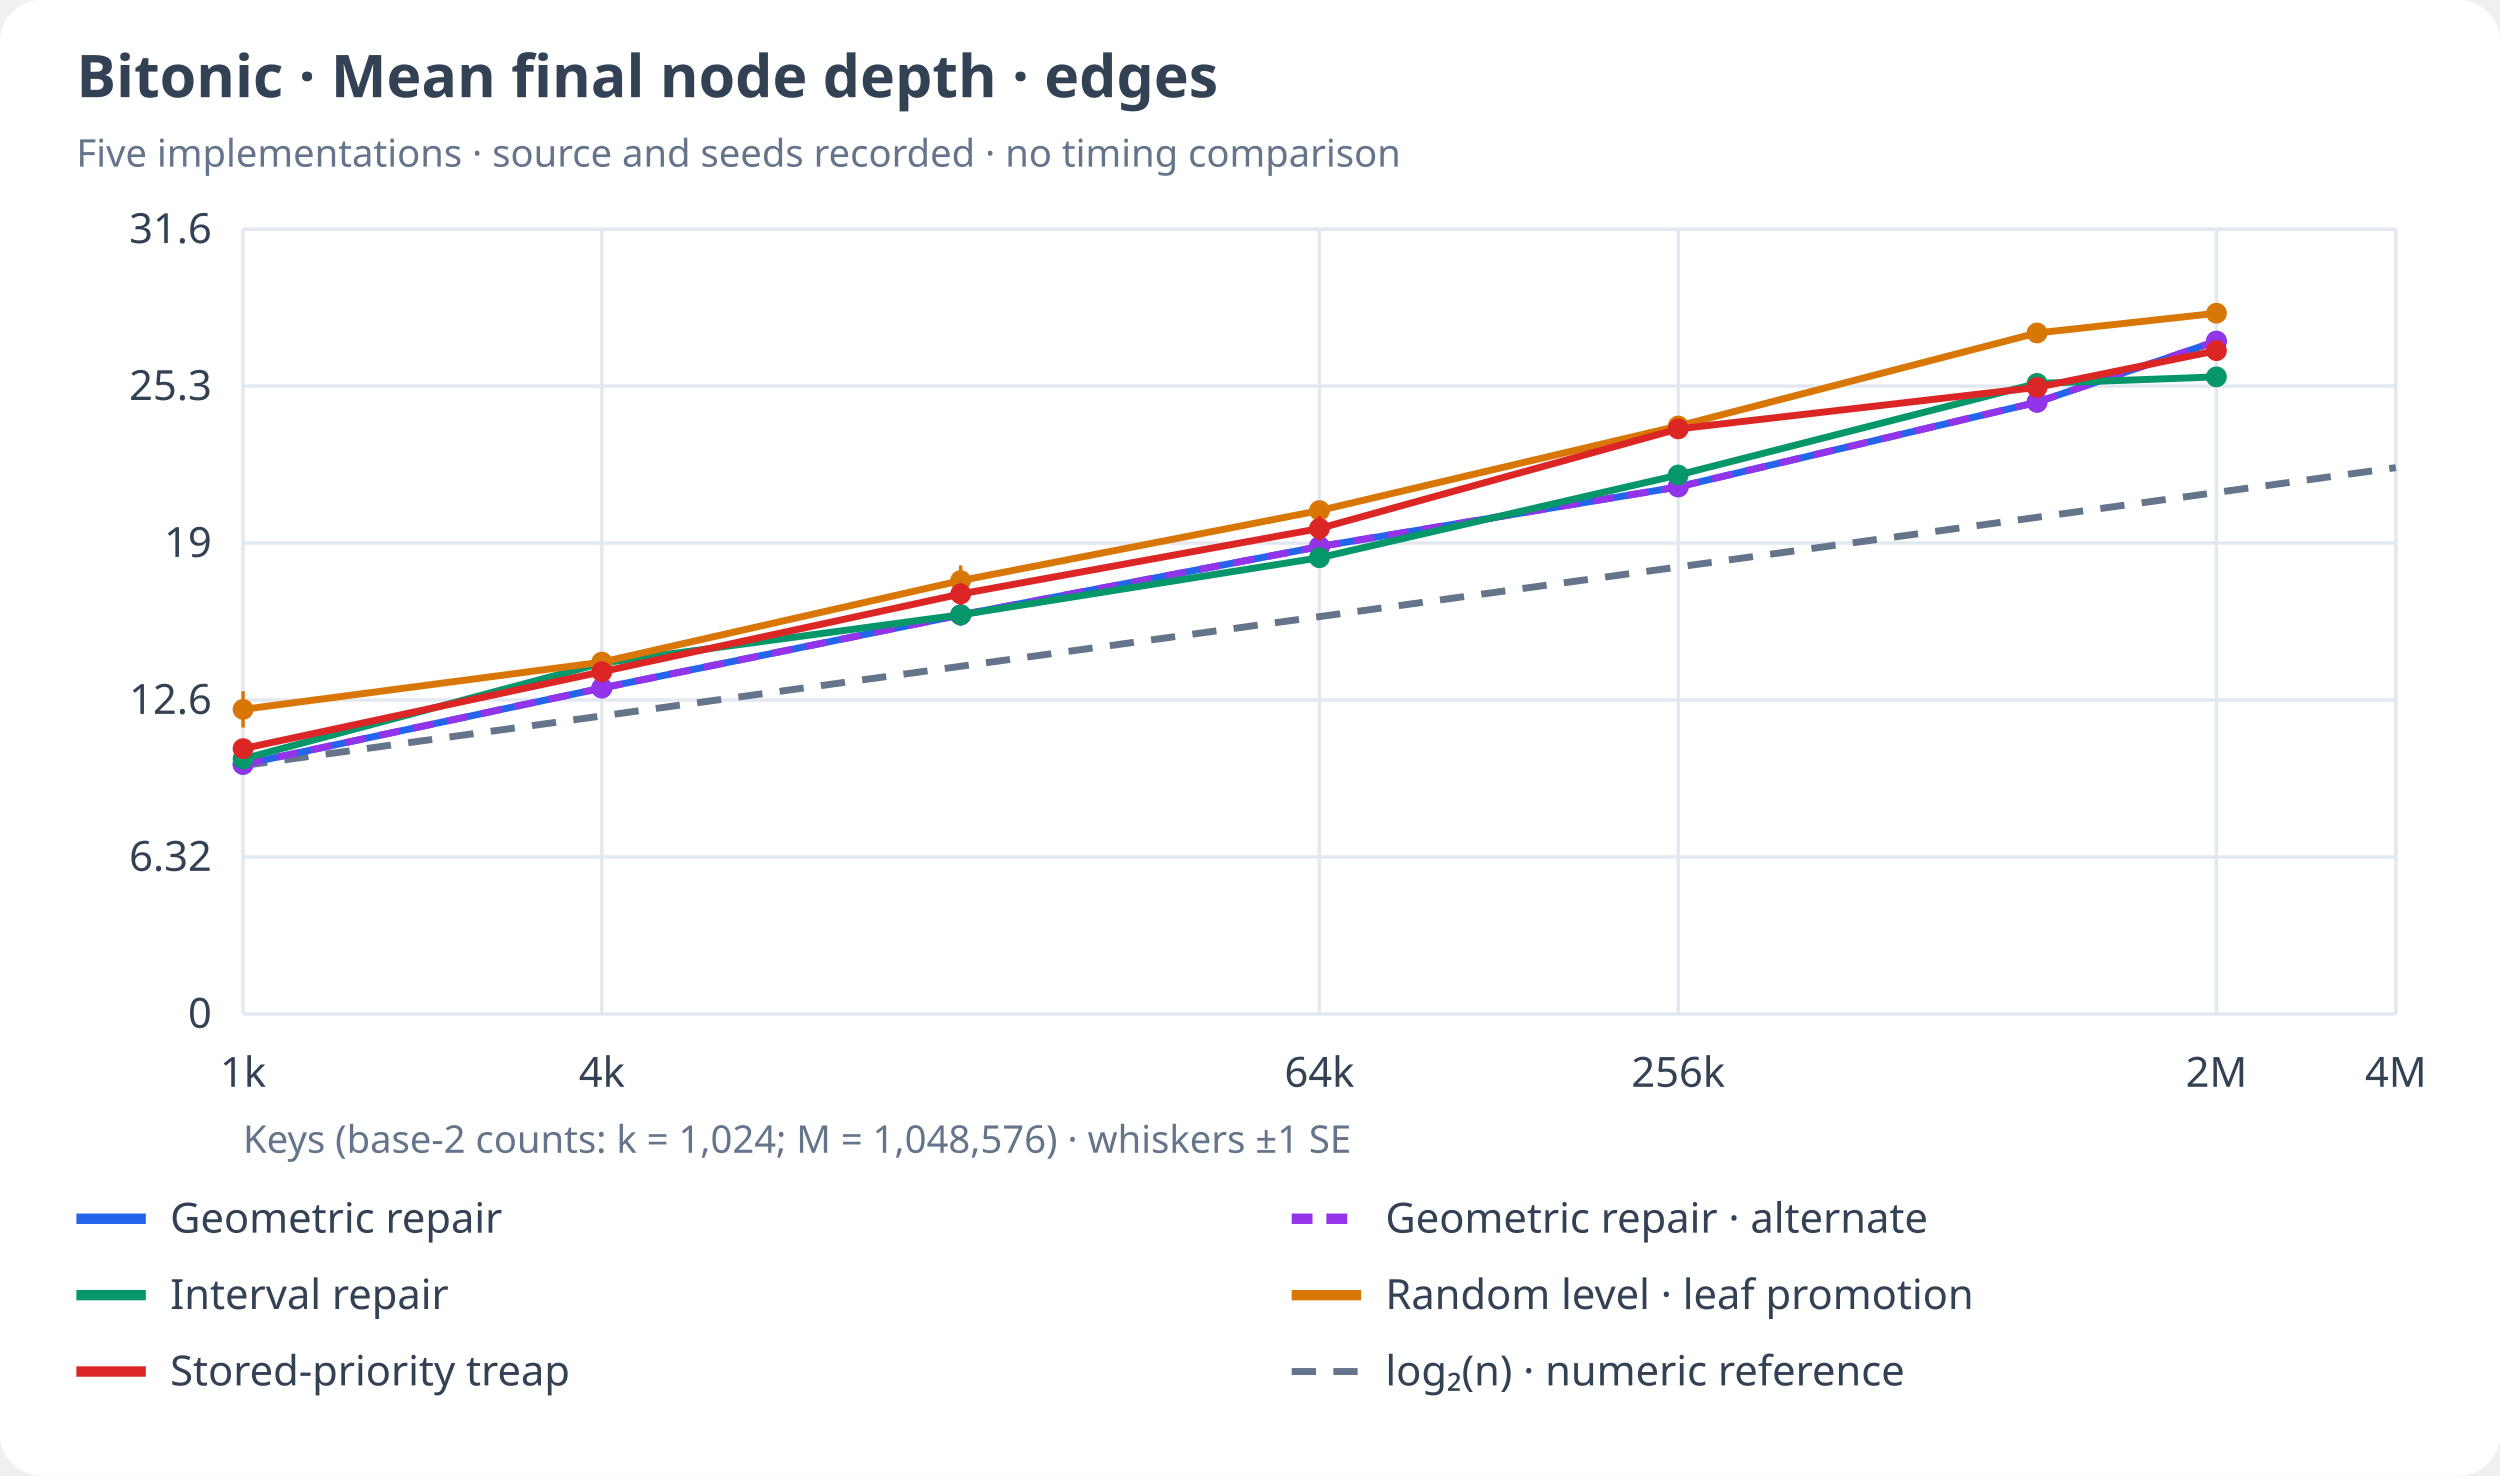
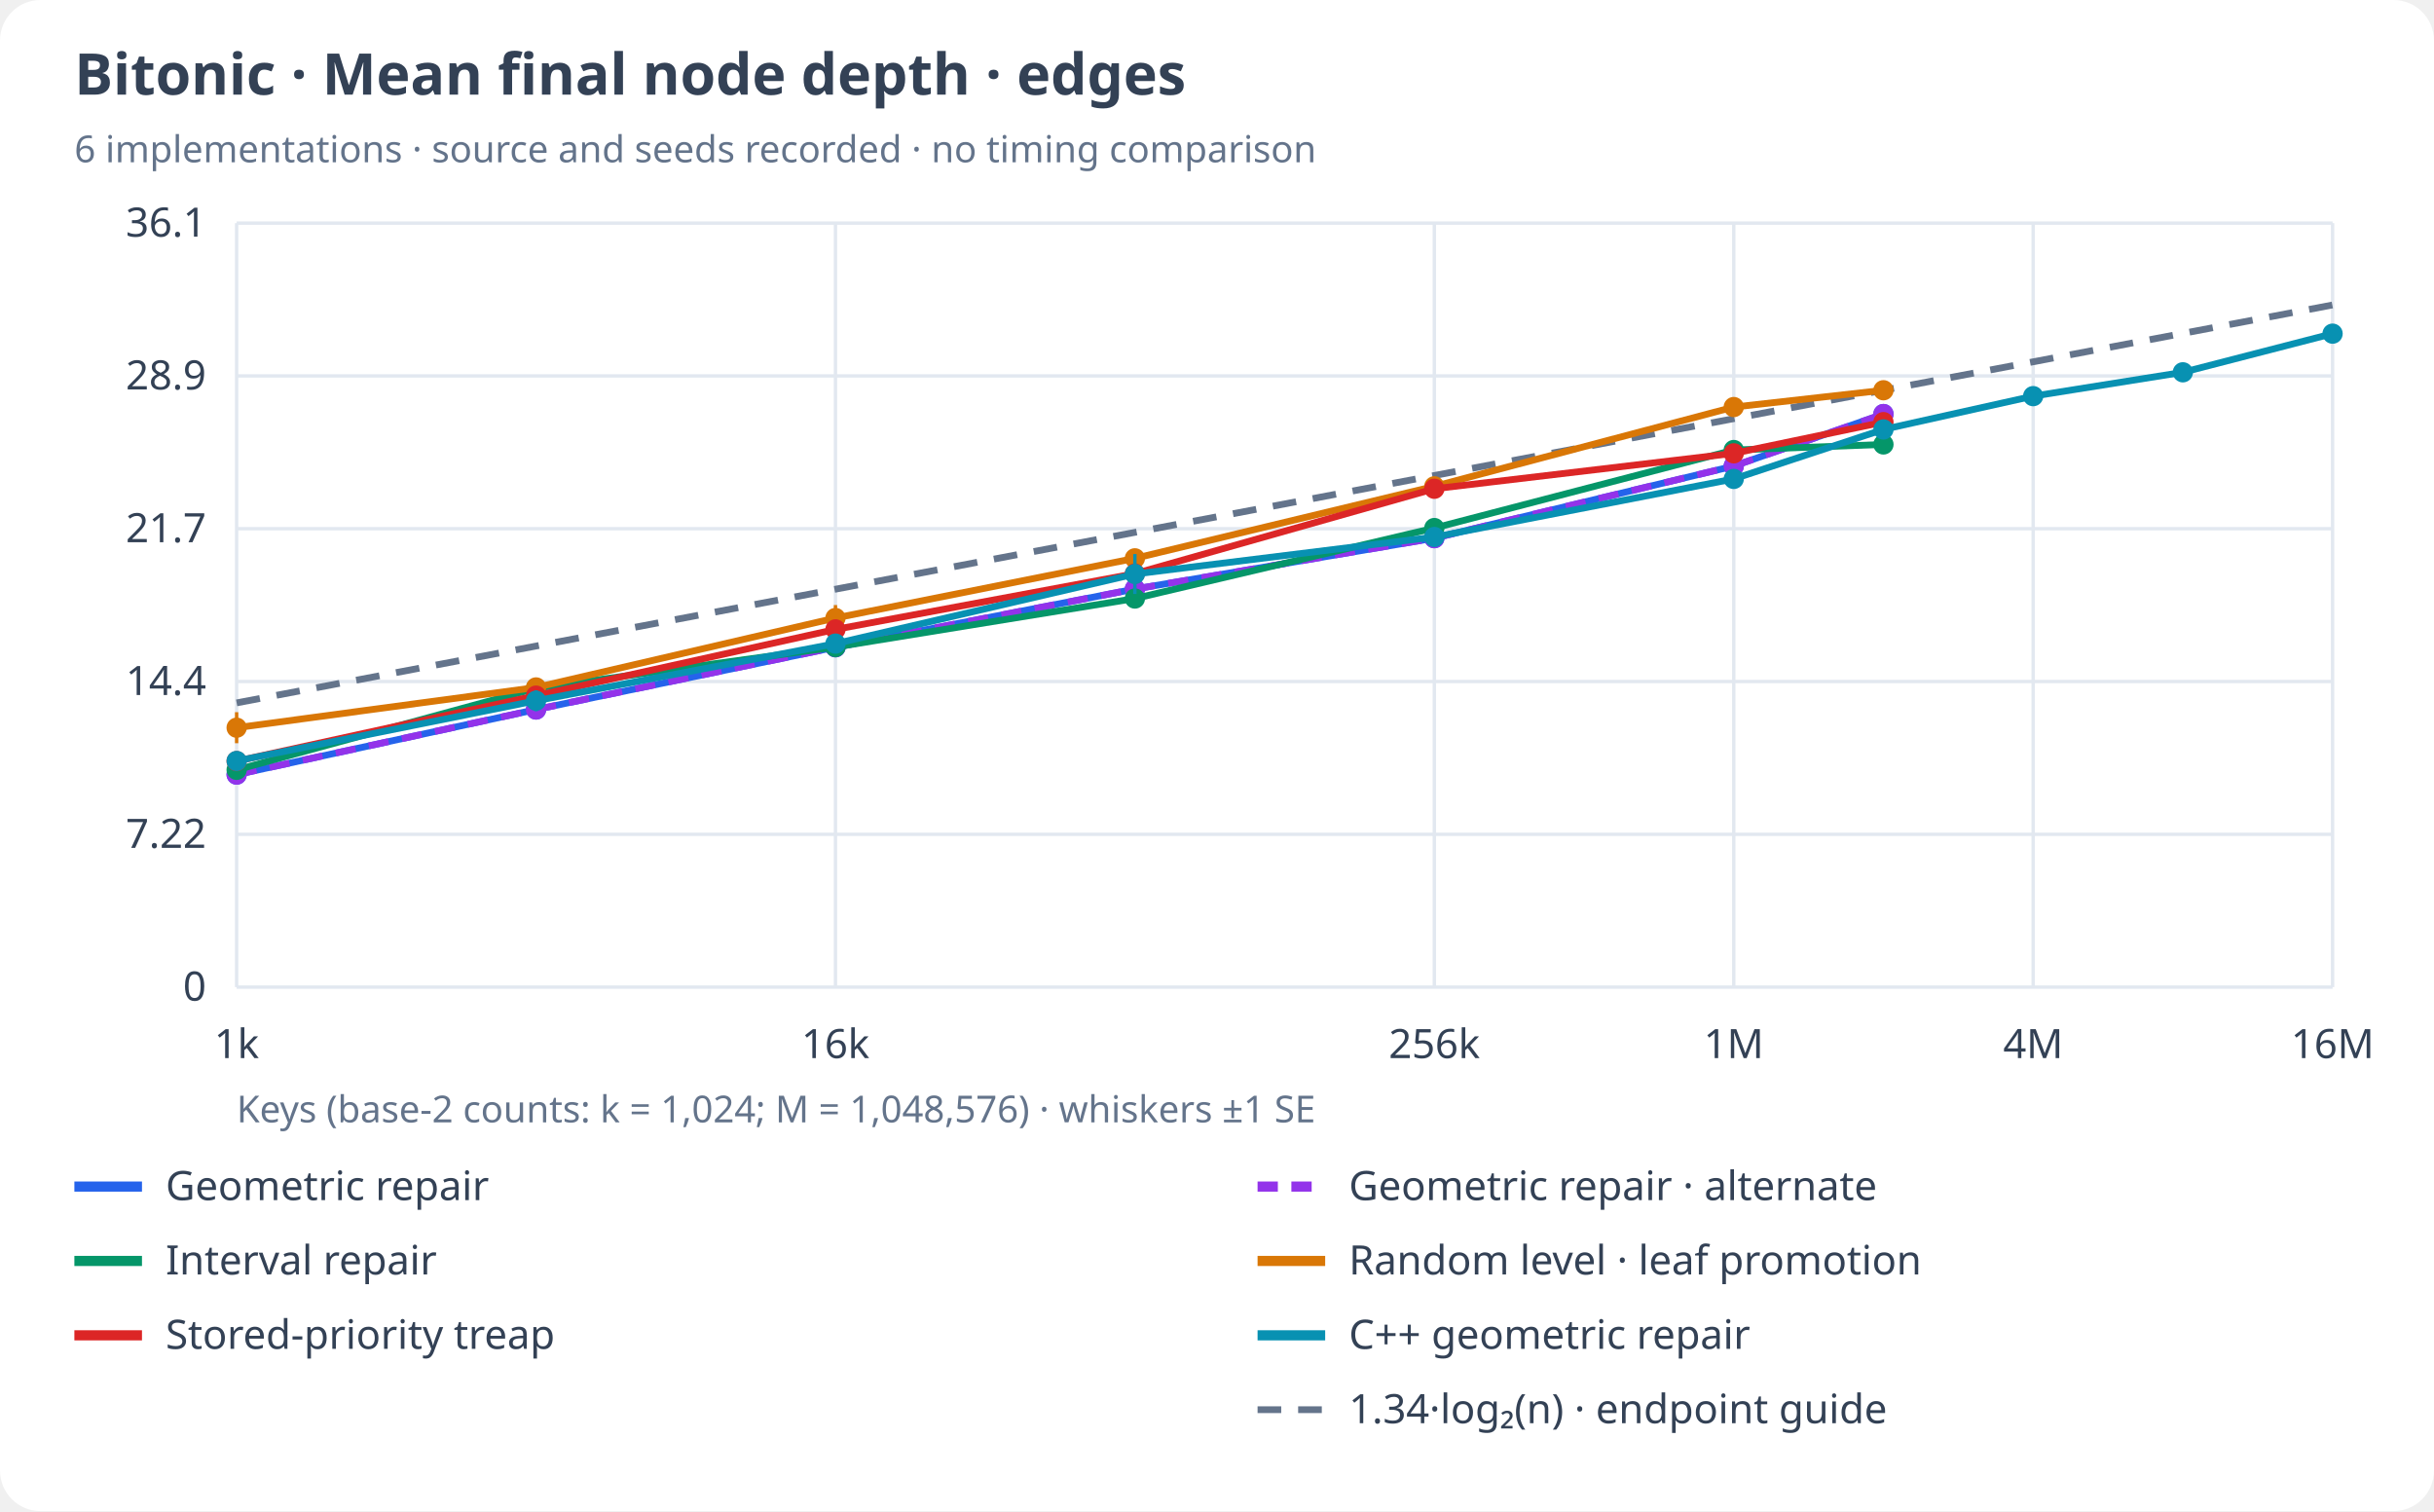
- <svg xmlns="http://www.w3.org/2000/svg" viewBox="0 0 720 425" role="img" aria-labelledby="bitonic-mean_depth-title bitonic-mean_depth-desc">
+ <svg xmlns="http://www.w3.org/2000/svg" viewBox="0 0 720 447" role="img" aria-labelledby="bitonic-mean_depth-title bitonic-mean_depth-desc">
  <style>text{font:12px system-ui,sans-serif;fill:#334155}.grid{stroke:#e2e8f0}</style>
-   <rect width="720" height="425" rx="12" fill="white" />
+   <rect width="720" height="447" rx="12" fill="white" />
  <text x="22" y="28" style="font-size:17px;font-weight:650">Bitonic · Mean final node depth · edges</text>
-   <text x="22" y="48" style="font-size:11px;fill:#64748b">Five implementations · source and seeds recorded · no timing comparison</text>
+   <text x="22" y="48" style="font-size:11px;fill:#64748b">6 implementations · source and seeds recorded · no timing comparison</text>
  <path class="grid" d="M70,292.00h620" />
  <text x="61" y="296.00" text-anchor="end">0</text>
  <path class="grid" d="M70,246.80h620" />
-   <text x="61" y="250.80" text-anchor="end">6.32</text>
+   <text x="61" y="250.80" text-anchor="end">7.22</text>
  <path class="grid" d="M70,201.60h620" />
-   <text x="61" y="205.60" text-anchor="end">12.6</text>
+   <text x="61" y="205.60" text-anchor="end">14.4</text>
  <path class="grid" d="M70,156.40h620" />
-   <text x="61" y="160.40" text-anchor="end">19</text>
+   <text x="61" y="160.40" text-anchor="end">21.7</text>
  <path class="grid" d="M70,111.20h620" />
-   <text x="61" y="115.20" text-anchor="end">25.3</text>
+   <text x="61" y="115.20" text-anchor="end">28.9</text>
  <path class="grid" d="M70,66.00h620" />
-   <text x="61" y="70.00" text-anchor="end">31.6</text>
+   <text x="61" y="70.00" text-anchor="end">36.1</text>
  <path class="grid" d="M70.00,66v226" />
  <text x="70.00" y="313" text-anchor="middle">1k</text>
-   <path class="grid" d="M173.33,66v226" />
-   <text x="173.33" y="313" text-anchor="middle">4k</text>
-   <path class="grid" d="M380.00,66v226" />
-   <text x="380.00" y="313" text-anchor="middle">64k</text>
-   <path class="grid" d="M483.33,66v226" />
-   <text x="483.33" y="313" text-anchor="middle">256k</text>
-   <path class="grid" d="M638.33,66v226" />
-   <text x="638.33" y="313" text-anchor="middle">2M</text>
+   <path class="grid" d="M247.14,66v226" />
+   <text x="247.14" y="313" text-anchor="middle">16k</text>
+   <path class="grid" d="M424.29,66v226" />
+   <text x="424.29" y="313" text-anchor="middle">256k</text>
+   <path class="grid" d="M512.86,66v226" />
+   <text x="512.86" y="313" text-anchor="middle">1M</text>
+   <path class="grid" d="M601.43,66v226" />
+   <text x="601.43" y="313" text-anchor="middle">4M</text>
  <path class="grid" d="M690.00,66v226" />
-   <text x="690.00" y="313" text-anchor="middle">4M</text>
-   <path class="log-reference" d="M70.00,220.49L690.00,134.68" stroke="#64748b" stroke-width="2" stroke-dasharray="7 5" fill="none" />
-   <path d="M70.00,221.79V218.51" stroke="#2563eb" />
-   <circle cx="70.00" cy="220.15" r="3" fill="#2563eb" />
-   <path d="M70.00,220.15L173.33,198.15" stroke="#2563eb" stroke-width="2" fill="none" />
-   <path d="M173.33,199.45V196.85" stroke="#2563eb" />
-   <circle cx="173.33" cy="198.15" r="3" fill="#2563eb" />
-   <path d="M173.33,198.15L276.67,177.10" stroke="#2563eb" stroke-width="2" fill="none" />
-   <path d="M276.67,178.58V175.61" stroke="#2563eb" />
-   <circle cx="276.67" cy="177.10" r="3" fill="#2563eb" />
-   <path d="M276.67,177.10L380.00,157.41" stroke="#2563eb" stroke-width="2" fill="none" />
-   <path d="M380.00,159.85V154.97" stroke="#2563eb" />
-   <circle cx="380.00" cy="157.41" r="3" fill="#2563eb" />
-   <path d="M380.00,157.41L483.33,140.22" stroke="#2563eb" stroke-width="2" fill="none" />
-   <circle cx="483.33" cy="140.22" r="3" fill="#2563eb" />
-   <path d="M483.33,140.22L586.67,115.84" stroke="#2563eb" stroke-width="2" fill="none" />
-   <circle cx="586.67" cy="115.84" r="3" fill="#2563eb" />
-   <path d="M586.67,115.84L638.33,98.26" stroke="#2563eb" stroke-width="2" fill="none" />
-   <circle cx="638.33" cy="98.26" r="3" fill="#2563eb" />
+   <text x="690.00" y="313" text-anchor="middle">16M</text>
+   <path class="log-reference" data-constant="1.3437313352312361" d="M70.00,207.92L690.00,90.21" stroke="#64748b" stroke-width="2" stroke-dasharray="7 5" fill="none" />
+   <path d="M70.00,230.56V227.70" stroke="#2563eb" />
+   <circle cx="70.00" cy="229.13" r="3" fill="#2563eb" />
+   <path d="M70.00,229.13L158.57,209.88" stroke="#2563eb" stroke-width="2" fill="none" />
+   <path d="M158.57,211.02V208.74" stroke="#2563eb" />
+   <circle cx="158.57" cy="209.88" r="3" fill="#2563eb" />
+   <path d="M158.57,209.88L247.14,191.46" stroke="#2563eb" stroke-width="2" fill="none" />
+   <path d="M247.14,192.76V190.16" stroke="#2563eb" />
+   <circle cx="247.14" cy="191.46" r="3" fill="#2563eb" />
+   <path d="M247.14,191.46L335.71,174.24" stroke="#2563eb" stroke-width="2" fill="none" />
+   <path d="M335.71,176.37V172.10" stroke="#2563eb" />
+   <circle cx="335.71" cy="174.24" r="3" fill="#2563eb" />
+   <path d="M335.71,174.24L424.29,159.19" stroke="#2563eb" stroke-width="2" fill="none" />
+   <circle cx="424.29" cy="159.19" r="3" fill="#2563eb" />
+   <path d="M424.29,159.19L512.86,137.86" stroke="#2563eb" stroke-width="2" fill="none" />
+   <circle cx="512.86" cy="137.86" r="3" fill="#2563eb" />
+   <path d="M512.86,137.86L557.14,122.48" stroke="#2563eb" stroke-width="2" fill="none" />
+   <circle cx="557.14" cy="122.48" r="3" fill="#2563eb" />
  <path d="M22,351h20" stroke="#2563eb" stroke-width="3" />
  <text x="49" y="355">Geometric repair</text>
-   <path d="M70.00,221.79V218.51" stroke="#9333ea" />
-   <circle cx="70.00" cy="220.15" r="3" fill="#9333ea" />
-   <path d="M70.00,220.15L173.33,198.15" stroke="#9333ea" stroke-width="2" fill="none" stroke-dasharray="6 4" />
-   <path d="M173.33,199.45V196.85" stroke="#9333ea" />
-   <circle cx="173.33" cy="198.15" r="3" fill="#9333ea" />
-   <path d="M173.33,198.15L276.67,177.10" stroke="#9333ea" stroke-width="2" fill="none" stroke-dasharray="6 4" />
-   <path d="M276.67,178.58V175.61" stroke="#9333ea" />
-   <circle cx="276.67" cy="177.10" r="3" fill="#9333ea" />
-   <path d="M276.67,177.10L380.00,157.41" stroke="#9333ea" stroke-width="2" fill="none" stroke-dasharray="6 4" />
-   <path d="M380.00,159.85V154.97" stroke="#9333ea" />
-   <circle cx="380.00" cy="157.41" r="3" fill="#9333ea" />
-   <path d="M380.00,157.41L483.33,140.22" stroke="#9333ea" stroke-width="2" fill="none" stroke-dasharray="6 4" />
-   <circle cx="483.33" cy="140.22" r="3" fill="#9333ea" />
-   <path d="M483.33,140.22L586.67,115.84" stroke="#9333ea" stroke-width="2" fill="none" stroke-dasharray="6 4" />
-   <circle cx="586.67" cy="115.84" r="3" fill="#9333ea" />
-   <path d="M586.67,115.84L638.33,98.26" stroke="#9333ea" stroke-width="2" fill="none" stroke-dasharray="6 4" />
-   <circle cx="638.33" cy="98.26" r="3" fill="#9333ea" />
+   <path d="M70.00,230.56V227.70" stroke="#9333ea" />
+   <circle cx="70.00" cy="229.13" r="3" fill="#9333ea" />
+   <path d="M70.00,229.13L158.57,209.88" stroke="#9333ea" stroke-width="2" fill="none" stroke-dasharray="6 4" />
+   <path d="M158.57,211.02V208.74" stroke="#9333ea" />
+   <circle cx="158.57" cy="209.88" r="3" fill="#9333ea" />
+   <path d="M158.57,209.88L247.14,191.46" stroke="#9333ea" stroke-width="2" fill="none" stroke-dasharray="6 4" />
+   <path d="M247.14,192.76V190.16" stroke="#9333ea" />
+   <circle cx="247.14" cy="191.46" r="3" fill="#9333ea" />
+   <path d="M247.14,191.46L335.71,174.24" stroke="#9333ea" stroke-width="2" fill="none" stroke-dasharray="6 4" />
+   <path d="M335.71,176.37V172.10" stroke="#9333ea" />
+   <circle cx="335.71" cy="174.24" r="3" fill="#9333ea" />
+   <path d="M335.71,174.24L424.29,159.19" stroke="#9333ea" stroke-width="2" fill="none" stroke-dasharray="6 4" />
+   <circle cx="424.29" cy="159.19" r="3" fill="#9333ea" />
+   <path d="M424.29,159.19L512.86,137.86" stroke="#9333ea" stroke-width="2" fill="none" stroke-dasharray="6 4" />
+   <circle cx="512.86" cy="137.86" r="3" fill="#9333ea" />
+   <path d="M512.86,137.86L557.14,122.48" stroke="#9333ea" stroke-width="2" fill="none" stroke-dasharray="6 4" />
+   <circle cx="557.14" cy="122.48" r="3" fill="#9333ea" />
  <path d="M372,351h20" stroke="#9333ea" stroke-width="3" stroke-dasharray="6 4" />
  <text x="399" y="355">Geometric repair · alternate</text>
-   <path d="M70.00,219.21V217.89" stroke="#059669" />
-   <circle cx="70.00" cy="218.55" r="3" fill="#059669" />
-   <path d="M70.00,218.55L173.33,190.96" stroke="#059669" stroke-width="2" fill="none" />
-   <path d="M173.33,191.94V189.98" stroke="#059669" />
-   <circle cx="173.33" cy="190.96" r="3" fill="#059669" />
-   <path d="M173.33,190.96L276.67,177.05" stroke="#059669" stroke-width="2" fill="none" />
-   <path d="M276.67,180.24V173.85" stroke="#059669" />
-   <circle cx="276.67" cy="177.05" r="3" fill="#059669" />
-   <path d="M276.67,177.05L380.00,160.63" stroke="#059669" stroke-width="2" fill="none" />
-   <path d="M380.00,162.76V158.49" stroke="#059669" />
-   <circle cx="380.00" cy="160.63" r="3" fill="#059669" />
-   <path d="M380.00,160.63L483.33,136.80" stroke="#059669" stroke-width="2" fill="none" />
-   <circle cx="483.33" cy="136.80" r="3" fill="#059669" />
-   <path d="M483.33,136.80L586.67,110.42" stroke="#059669" stroke-width="2" fill="none" />
-   <circle cx="586.67" cy="110.42" r="3" fill="#059669" />
-   <path d="M586.67,110.42L638.33,108.54" stroke="#059669" stroke-width="2" fill="none" />
-   <circle cx="638.33" cy="108.54" r="3" fill="#059669" />
+   <path d="M70.00,228.31V227.16" stroke="#059669" />
+   <circle cx="70.00" cy="227.73" r="3" fill="#059669" />
+   <path d="M70.00,227.73L158.57,203.59" stroke="#059669" stroke-width="2" fill="none" />
+   <path d="M158.57,204.45V202.73" stroke="#059669" />
+   <circle cx="158.57" cy="203.59" r="3" fill="#059669" />
+   <path d="M158.57,203.59L247.14,191.41" stroke="#059669" stroke-width="2" fill="none" />
+   <path d="M247.14,194.21V188.62" stroke="#059669" />
+   <circle cx="247.14" cy="191.41" r="3" fill="#059669" />
+   <path d="M247.14,191.41L335.71,177.05" stroke="#059669" stroke-width="2" fill="none" />
+   <path d="M335.71,178.92V175.18" stroke="#059669" />
+   <circle cx="335.71" cy="177.05" r="3" fill="#059669" />
+   <path d="M335.71,177.05L424.29,156.20" stroke="#059669" stroke-width="2" fill="none" />
+   <circle cx="424.29" cy="156.20" r="3" fill="#059669" />
+   <path d="M424.29,156.20L512.86,133.12" stroke="#059669" stroke-width="2" fill="none" />
+   <circle cx="512.86" cy="133.12" r="3" fill="#059669" />
+   <path d="M512.86,133.12L557.14,131.47" stroke="#059669" stroke-width="2" fill="none" />
+   <circle cx="557.14" cy="131.47" r="3" fill="#059669" />
  <path d="M22,373h20" stroke="#059669" stroke-width="3" />
  <text x="49" y="377">Interval repair</text>
-   <path d="M70.00,209.55V199.05" stroke="#d97706" />
-   <circle cx="70.00" cy="204.30" r="3" fill="#d97706" />
-   <path d="M70.00,204.30L173.33,190.68" stroke="#d97706" stroke-width="2" fill="none" />
-   <path d="M173.33,192.33V189.04" stroke="#d97706" />
-   <circle cx="173.33" cy="190.68" r="3" fill="#d97706" />
-   <path d="M173.33,190.68L276.67,167.21" stroke="#d97706" stroke-width="2" fill="none" />
-   <path d="M276.67,171.59V162.83" stroke="#d97706" />
-   <circle cx="276.67" cy="167.21" r="3" fill="#d97706" />
-   <path d="M276.67,167.21L380.00,147.04" stroke="#d97706" stroke-width="2" fill="none" />
-   <path d="M380.00,149.21V144.87" stroke="#d97706" />
-   <circle cx="380.00" cy="147.04" r="3" fill="#d97706" />
-   <path d="M380.00,147.04L483.33,122.69" stroke="#d97706" stroke-width="2" fill="none" />
-   <circle cx="483.33" cy="122.69" r="3" fill="#d97706" />
-   <path d="M483.33,122.69L586.67,95.89" stroke="#d97706" stroke-width="2" fill="none" />
-   <circle cx="586.67" cy="95.89" r="3" fill="#d97706" />
-   <path d="M586.67,95.89L638.33,90.21" stroke="#d97706" stroke-width="2" fill="none" />
-   <circle cx="638.33" cy="90.21" r="3" fill="#d97706" />
+   <path d="M70.00,219.85V210.67" stroke="#d97706" />
+   <circle cx="70.00" cy="215.26" r="3" fill="#d97706" />
+   <path d="M70.00,215.26L158.57,203.35" stroke="#d97706" stroke-width="2" fill="none" />
+   <path d="M158.57,204.79V201.91" stroke="#d97706" />
+   <circle cx="158.57" cy="203.35" r="3" fill="#d97706" />
+   <path d="M158.57,203.35L247.14,182.81" stroke="#d97706" stroke-width="2" fill="none" />
+   <path d="M247.14,186.64V178.98" stroke="#d97706" />
+   <circle cx="247.14" cy="182.81" r="3" fill="#d97706" />
+   <path d="M247.14,182.81L335.71,165.16" stroke="#d97706" stroke-width="2" fill="none" />
+   <path d="M335.71,167.06V163.26" stroke="#d97706" />
+   <circle cx="335.71" cy="165.16" r="3" fill="#d97706" />
+   <path d="M335.71,165.16L424.29,143.86" stroke="#d97706" stroke-width="2" fill="none" />
+   <circle cx="424.29" cy="143.86" r="3" fill="#d97706" />
+   <path d="M424.29,143.86L512.86,120.41" stroke="#d97706" stroke-width="2" fill="none" />
+   <circle cx="512.86" cy="120.41" r="3" fill="#d97706" />
+   <path d="M512.86,120.41L557.14,115.44" stroke="#d97706" stroke-width="2" fill="none" />
+   <circle cx="557.14" cy="115.44" r="3" fill="#d97706" />
  <path d="M372,373h20" stroke="#d97706" stroke-width="3" />
  <text x="399" y="377">Random level · leaf promotion</text>
-   <path d="M70.00,217.28V213.92" stroke="#dc2626" />
-   <circle cx="70.00" cy="215.60" r="3" fill="#dc2626" />
-   <path d="M70.00,215.60L173.33,193.46" stroke="#dc2626" stroke-width="2" fill="none" />
-   <path d="M173.33,195.63V191.30" stroke="#dc2626" />
-   <circle cx="173.33" cy="193.46" r="3" fill="#dc2626" />
-   <path d="M173.33,193.46L276.67,171.06" stroke="#dc2626" stroke-width="2" fill="none" />
-   <path d="M276.67,174.26V167.86" stroke="#dc2626" />
-   <circle cx="276.67" cy="171.06" r="3" fill="#dc2626" />
-   <path d="M276.67,171.06L380.00,152.20" stroke="#dc2626" stroke-width="2" fill="none" />
-   <path d="M380.00,155.72V148.68" stroke="#dc2626" />
-   <circle cx="380.00" cy="152.20" r="3" fill="#dc2626" />
-   <path d="M380.00,152.20L483.33,123.52" stroke="#dc2626" stroke-width="2" fill="none" />
-   <circle cx="483.33" cy="123.52" r="3" fill="#dc2626" />
-   <path d="M483.33,123.52L586.67,111.55" stroke="#dc2626" stroke-width="2" fill="none" />
-   <circle cx="586.67" cy="111.55" r="3" fill="#dc2626" />
-   <path d="M586.67,111.55L638.33,100.99" stroke="#dc2626" stroke-width="2" fill="none" />
-   <circle cx="638.33" cy="100.99" r="3" fill="#dc2626" />
+   <path d="M70.00,226.62V223.68" stroke="#dc2626" />
+   <circle cx="70.00" cy="225.15" r="3" fill="#dc2626" />
+   <path d="M70.00,225.15L158.57,205.78" stroke="#dc2626" stroke-width="2" fill="none" />
+   <path d="M158.57,207.67V203.88" stroke="#dc2626" />
+   <circle cx="158.57" cy="205.78" r="3" fill="#dc2626" />
+   <path d="M158.57,205.78L247.14,186.18" stroke="#dc2626" stroke-width="2" fill="none" />
+   <path d="M247.14,188.98V183.38" stroke="#dc2626" />
+   <circle cx="247.14" cy="186.18" r="3" fill="#dc2626" />
+   <path d="M247.14,186.18L335.71,169.68" stroke="#dc2626" stroke-width="2" fill="none" />
+   <path d="M335.71,172.75V166.60" stroke="#dc2626" />
+   <circle cx="335.71" cy="169.68" r="3" fill="#dc2626" />
+   <path d="M335.71,169.68L424.29,144.58" stroke="#dc2626" stroke-width="2" fill="none" />
+   <circle cx="424.29" cy="144.58" r="3" fill="#dc2626" />
+   <path d="M424.29,144.58L512.86,134.10" stroke="#dc2626" stroke-width="2" fill="none" />
+   <circle cx="512.86" cy="134.10" r="3" fill="#dc2626" />
+   <path d="M512.86,134.10L557.14,124.87" stroke="#dc2626" stroke-width="2" fill="none" />
+   <circle cx="557.14" cy="124.87" r="3" fill="#dc2626" />
  <path d="M22,395h20" stroke="#dc2626" stroke-width="3" />
  <text x="49" y="399">Stored-priority treap</text>
-   <path d="M372,395h20" stroke="#64748b" stroke-width="2" stroke-dasharray="7 5" />
-   <text x="399" y="399">log₂(n) · numeric reference</text>
+   <path d="M70.00,225.97V224.23" stroke="#0891b2" />
+   <circle cx="70.00" cy="225.10" r="3" fill="#0891b2" />
+   <path d="M70.00,225.10L158.57,207.28" stroke="#0891b2" stroke-width="2" fill="none" />
+   <path d="M158.57,210.38V204.19" stroke="#0891b2" />
+   <circle cx="158.57" cy="207.28" r="3" fill="#0891b2" />
+   <path d="M158.57,207.28L247.14,190.39" stroke="#0891b2" stroke-width="2" fill="none" />
+   <path d="M247.14,192.43V188.35" stroke="#0891b2" />
+   <circle cx="247.14" cy="190.39" r="3" fill="#0891b2" />
+   <path d="M247.14,190.39L335.71,169.80" stroke="#0891b2" stroke-width="2" fill="none" />
+   <path d="M335.71,175.71V163.89" stroke="#0891b2" />
+   <circle cx="335.71" cy="169.80" r="3" fill="#0891b2" />
+   <path d="M335.71,169.80L424.29,158.85" stroke="#0891b2" stroke-width="2" fill="none" />
+   <circle cx="424.29" cy="158.85" r="3" fill="#0891b2" />
+   <path d="M424.29,158.85L512.86,141.67" stroke="#0891b2" stroke-width="2" fill="none" />
+   <circle cx="512.86" cy="141.67" r="3" fill="#0891b2" />
+   <path d="M512.86,141.67L557.14,127.03" stroke="#0891b2" stroke-width="2" fill="none" />
+   <circle cx="557.14" cy="127.03" r="3" fill="#0891b2" />
+   <path d="M557.14,127.03L601.43,117.18" stroke="#0891b2" stroke-width="2" fill="none" />
+   <circle cx="601.43" cy="117.18" r="3" fill="#0891b2" />
+   <path d="M601.43,117.18L645.71,110.13" stroke="#0891b2" stroke-width="2" fill="none" />
+   <circle cx="645.71" cy="110.13" r="3" fill="#0891b2" />
+   <path d="M645.71,110.13L690.00,98.70" stroke="#0891b2" stroke-width="2" fill="none" />
+   <circle cx="690.00" cy="98.70" r="3" fill="#0891b2" />
+   <path d="M372,395h20" stroke="#0891b2" stroke-width="3" />
+   <text x="399" y="399">C++ geometric repair</text>
+   <path d="M372,417h20" stroke="#64748b" stroke-width="2" stroke-dasharray="7 5" />
+   <text x="399" y="421">1.34·log₂(n) · endpoint guide</text>
  <text x="70" y="332" style="font-size:11px;fill:#64748b">Keys (base-2 counts: k = 1,024; M = 1,048,576) · whiskers ±1 SE</text>
</svg>
